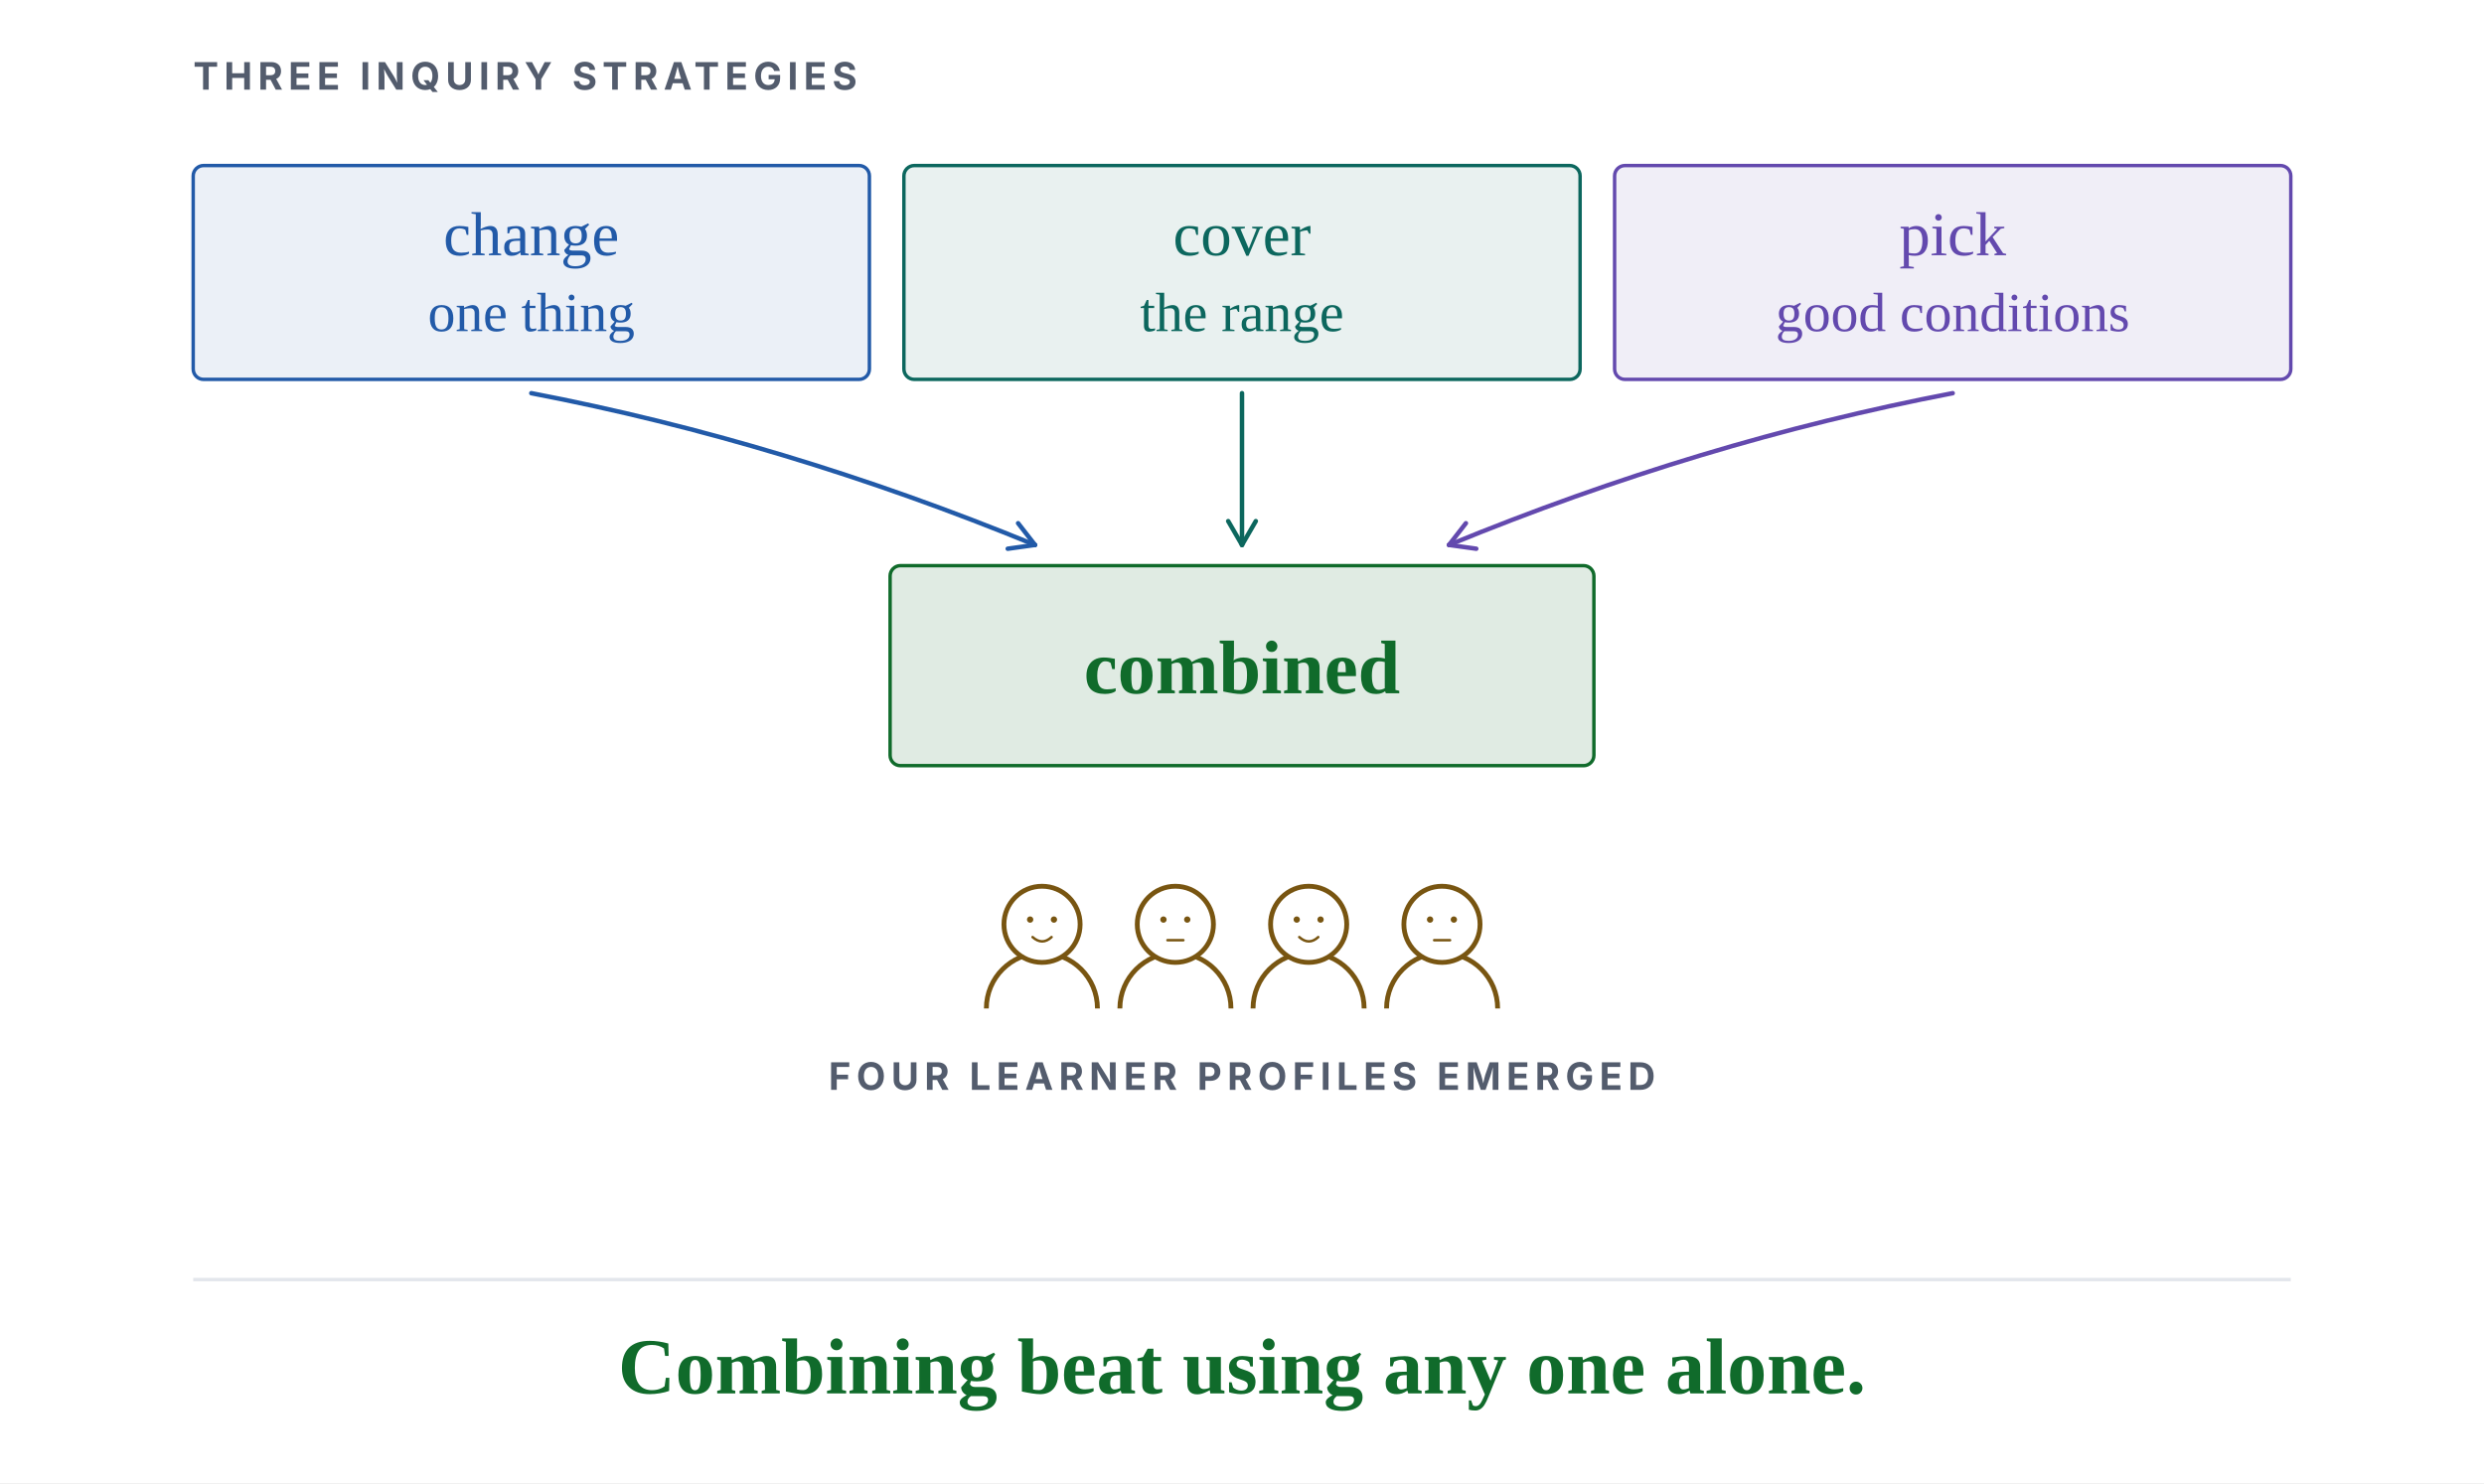
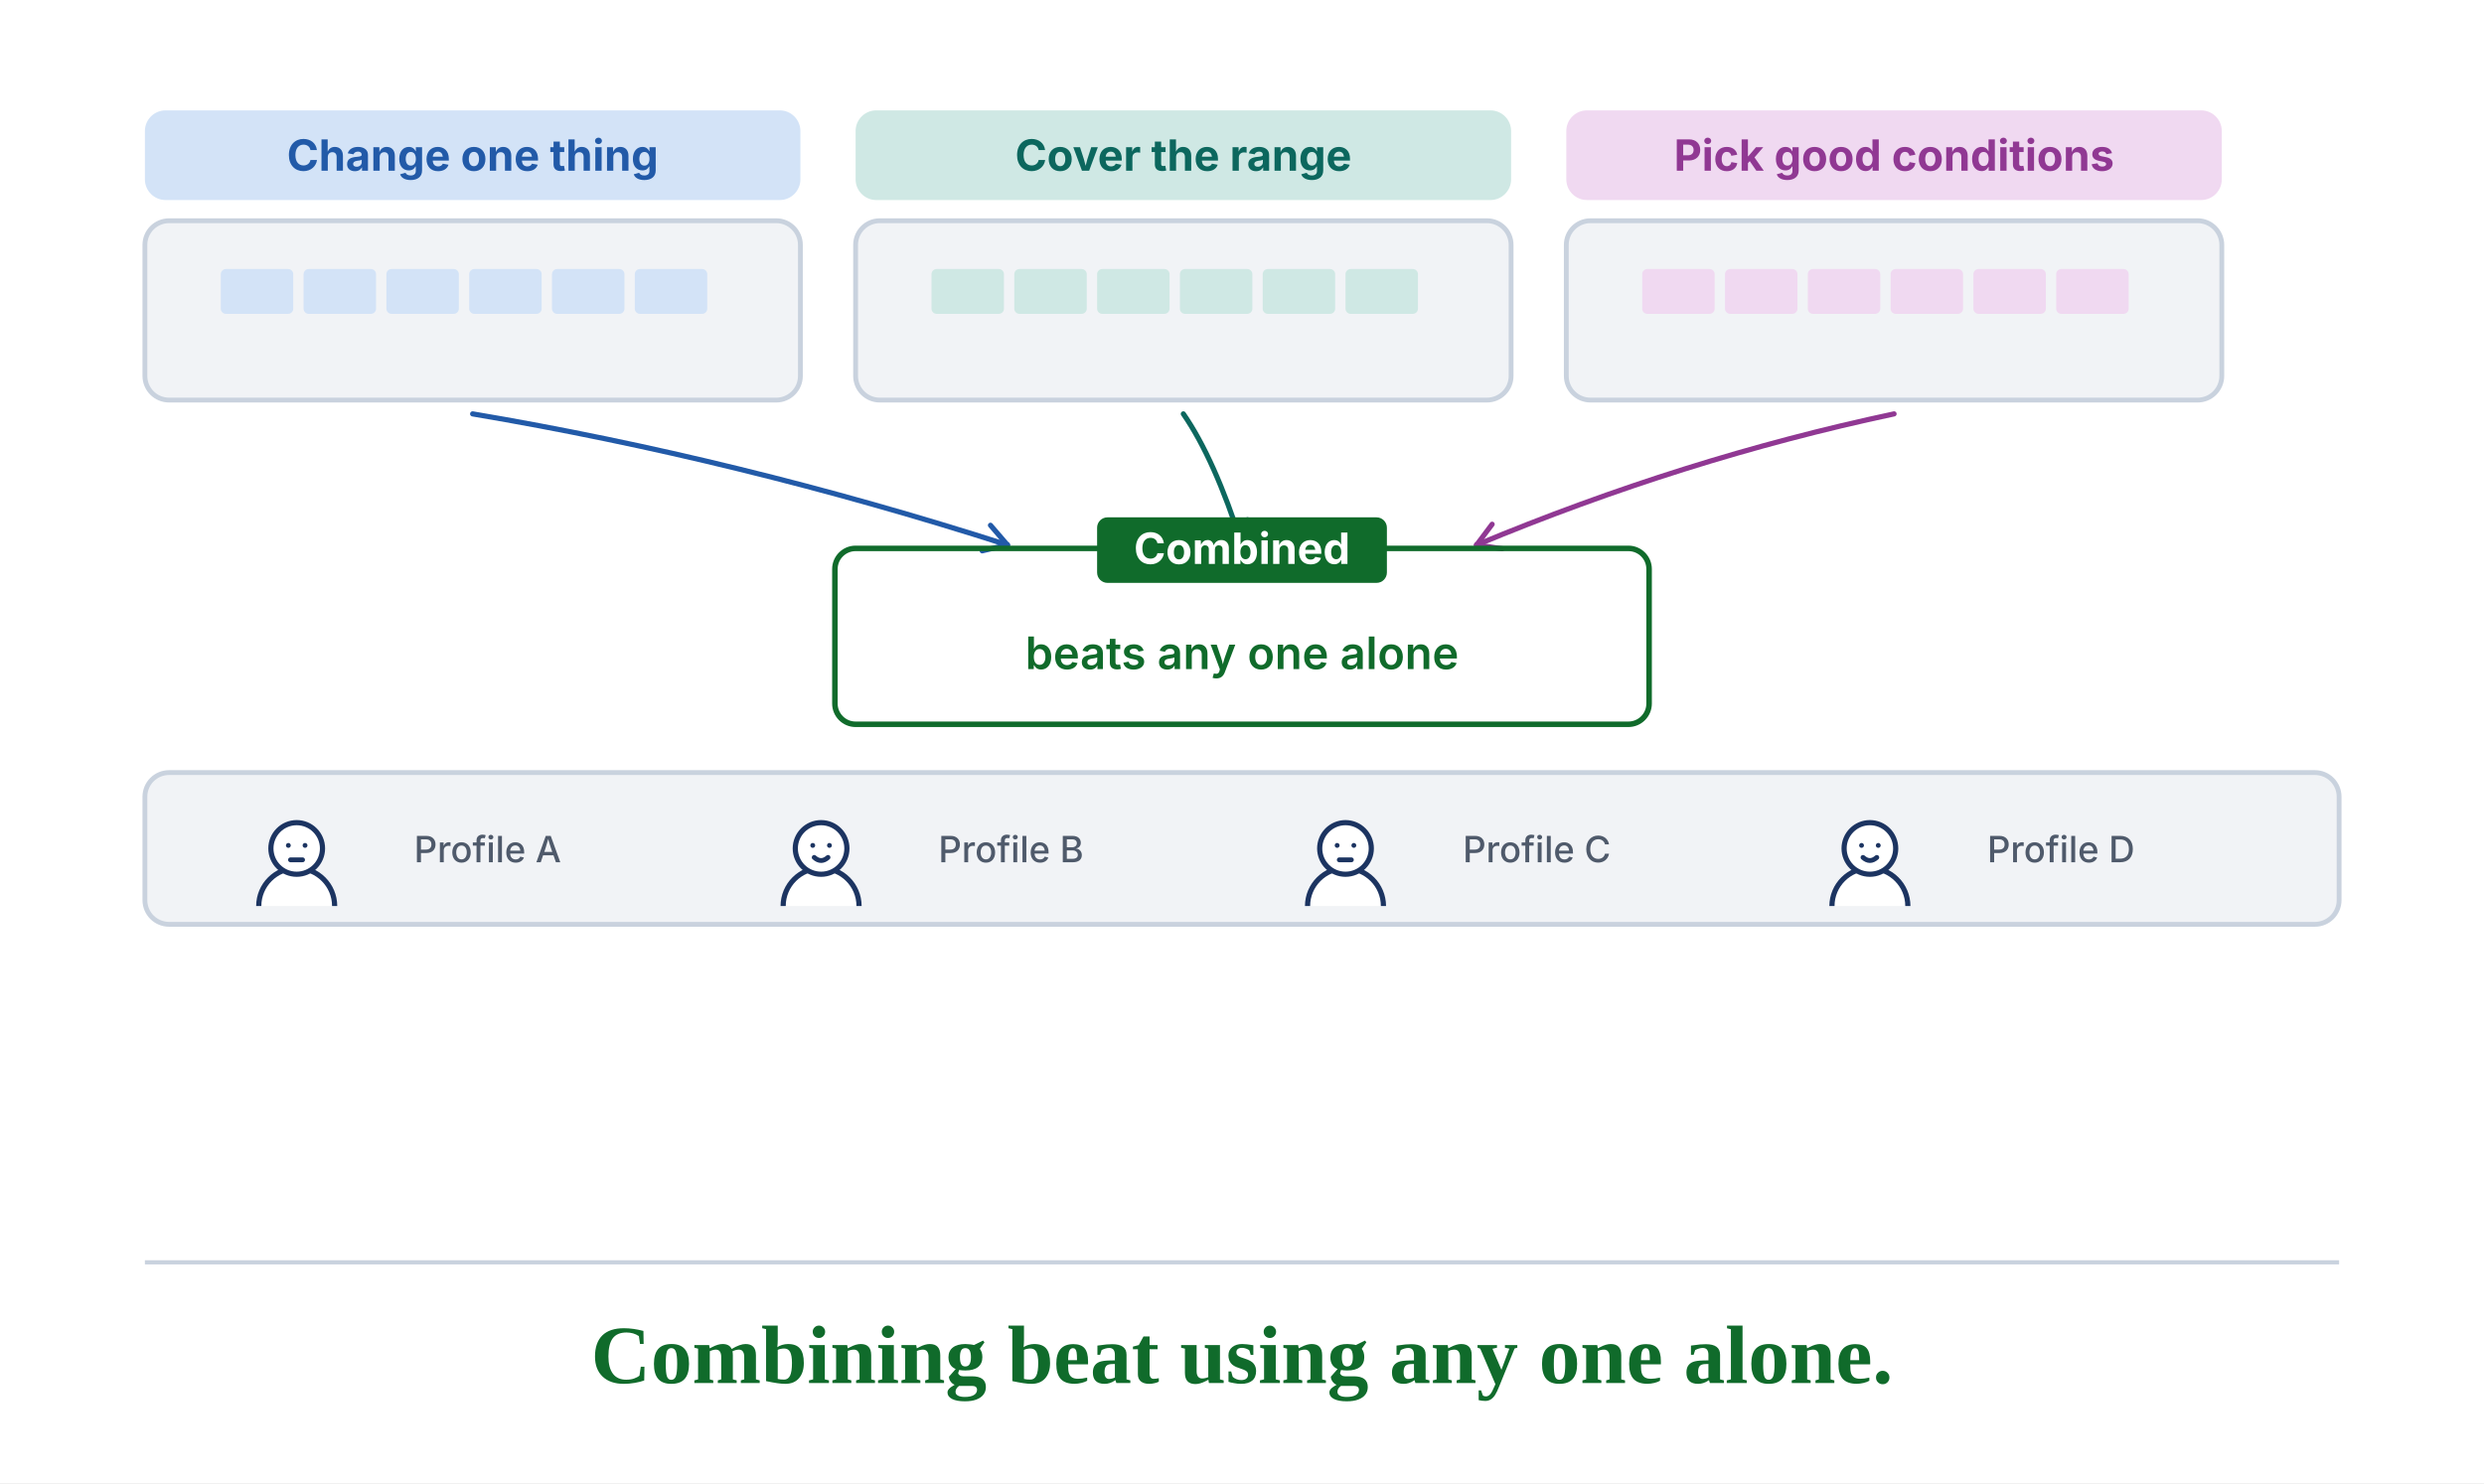
<svg xmlns="http://www.w3.org/2000/svg" class="wb" viewBox="0 0 720 430" role="img" aria-label="Four learner profiles emerged, and combining inquiry strategies supported conceptual learning better than using any one alone.">
  <rect width="720" height="430" fill="#ffffff" />
-   <text x="56" y="26" text-anchor="start" font-family="Inter,-apple-system,'Helvetica Neue',system-ui,sans-serif" font-size="11" font-weight="700" fill="#535c6d" letter-spacing="1.6">THREE INQUIRY STRATEGIES</text>
-   <rect x="56" y="48" width="196" height="62" rx="3" fill="#225aa8" fill-opacity="0.09" />
-   <rect x="56" y="48" width="196" height="62" rx="3" fill="none" stroke="#225aa8" stroke-width="1" />
-   <text x="154" y="74" text-anchor="middle" font-family="Fraunces,Georgia,'Times New Roman',serif" font-size="18" font-weight="500" fill="#225aa8">change</text>
-   <text x="154" y="96" text-anchor="middle" font-family="Fraunces,Georgia,'Times New Roman',serif" font-size="16" font-weight="500" fill="#225aa8">one thing</text>
-   <path d="M154 114 Q227 128 300 158" fill="none" stroke="#225aa8" stroke-width="1.3" stroke-linecap="round" stroke-linejoin="round" />
-   <path d="M300 158 l-7.9 1.1" fill="none" stroke="#225aa8" stroke-width="1.3" stroke-linecap="round" stroke-linejoin="round" />
-   <path d="M300 158 l-4.9 -6.3" fill="none" stroke="#225aa8" stroke-width="1.3" stroke-linecap="round" stroke-linejoin="round" />
-   <rect x="262" y="48" width="196" height="62" rx="3" fill="#0c675e" fill-opacity="0.09" />
-   <rect x="262" y="48" width="196" height="62" rx="3" fill="none" stroke="#0c675e" stroke-width="1" />
-   <text x="360" y="74" text-anchor="middle" font-family="Fraunces,Georgia,'Times New Roman',serif" font-size="18" font-weight="500" fill="#0c675e">cover</text>
-   <text x="360" y="96" text-anchor="middle" font-family="Fraunces,Georgia,'Times New Roman',serif" font-size="16" font-weight="500" fill="#0c675e">the range</text>
-   <path d="M360 114 Q360 128 360 158" fill="none" stroke="#0c675e" stroke-width="1.3" stroke-linecap="round" stroke-linejoin="round" />
-   <path d="M360 158 l-4.0 -6.9" fill="none" stroke="#0c675e" stroke-width="1.3" stroke-linecap="round" stroke-linejoin="round" />
-   <path d="M360 158 l4.0 -6.9" fill="none" stroke="#0c675e" stroke-width="1.3" stroke-linecap="round" stroke-linejoin="round" />
-   <rect x="468" y="48" width="196" height="62" rx="3" fill="#6349ae" fill-opacity="0.09" />
-   <rect x="468" y="48" width="196" height="62" rx="3" fill="none" stroke="#6349ae" stroke-width="1" />
-   <text x="566" y="74" text-anchor="middle" font-family="Fraunces,Georgia,'Times New Roman',serif" font-size="18" font-weight="500" fill="#6349ae">pick</text>
-   <text x="566" y="96" text-anchor="middle" font-family="Fraunces,Georgia,'Times New Roman',serif" font-size="16" font-weight="500" fill="#6349ae">good conditions</text>
-   <path d="M566 114 Q493 128 420 158" fill="none" stroke="#6349ae" stroke-width="1.3" stroke-linecap="round" stroke-linejoin="round" />
-   <path d="M420 158 l4.9 -6.3" fill="none" stroke="#6349ae" stroke-width="1.3" stroke-linecap="round" stroke-linejoin="round" />
-   <path d="M420 158 l7.9 1.1" fill="none" stroke="#6349ae" stroke-width="1.3" stroke-linecap="round" stroke-linejoin="round" />
-   <rect x="258" y="164" width="204" height="58" rx="3" fill="#106b2b" fill-opacity="0.13" />
-   <rect x="258" y="164" width="204" height="58" rx="3" fill="none" stroke="#106b2b" stroke-width="1" />
-   <text x="360" y="201" text-anchor="middle" font-family="Fraunces,Georgia,'Times New Roman',serif" font-size="22" font-weight="600" fill="#106b2b">combined</text>
-   <path d="M285.9 292.4 a16.1 16.1 0 0 1 32.2 0" fill="#ffffff" stroke="#785511" stroke-width="1.4" stroke-linecap="butt" stroke-linejoin="round" />
-   <circle cx="302.04" cy="268" r="11.04" fill="#ffffff" stroke="#785511" stroke-width="1.4" />
-   <circle cx="298.59" cy="266.62" r="0.92" fill="#785511" />
-   <circle cx="305.49" cy="266.62" r="0.92" fill="#785511" />
-   <path d="M299.3 271.7 q2.8 2.5 5.5 0" fill="none" stroke="#785511" stroke-width="0.736" stroke-linecap="round" stroke-linejoin="round" />
-   <path d="M324.6 292.4 a16.1 16.1 0 0 1 32.2 0" fill="#ffffff" stroke="#785511" stroke-width="1.4" stroke-linecap="butt" stroke-linejoin="round" />
-   <circle cx="340.68" cy="268" r="11.04" fill="#ffffff" stroke="#785511" stroke-width="1.4" />
-   <circle cx="337.23" cy="266.62" r="0.92" fill="#785511" />
-   <circle cx="344.13" cy="266.62" r="0.92" fill="#785511" />
-   <path d="M338.4 272.6 h4.6" fill="none" stroke="#785511" stroke-width="0.736" stroke-linecap="round" stroke-linejoin="round" />
-   <path d="M363.2 292.4 a16.1 16.1 0 0 1 32.2 0" fill="#ffffff" stroke="#785511" stroke-width="1.4" stroke-linecap="butt" stroke-linejoin="round" />
-   <circle cx="379.32" cy="268" r="11.04" fill="#ffffff" stroke="#785511" stroke-width="1.4" />
-   <circle cx="375.87" cy="266.62" r="0.92" fill="#785511" />
-   <circle cx="382.77" cy="266.62" r="0.92" fill="#785511" />
-   <path d="M376.6 271.7 q2.8 2.5 5.5 0" fill="none" stroke="#785511" stroke-width="0.736" stroke-linecap="round" stroke-linejoin="round" />
-   <path d="M401.9 292.4 a16.1 16.1 0 0 1 32.2 0" fill="#ffffff" stroke="#785511" stroke-width="1.4" stroke-linecap="butt" stroke-linejoin="round" />
-   <circle cx="417.96" cy="268" r="11.04" fill="#ffffff" stroke="#785511" stroke-width="1.4" />
-   <circle cx="414.51" cy="266.62" r="0.92" fill="#785511" />
-   <circle cx="421.41" cy="266.62" r="0.92" fill="#785511" />
-   <path d="M415.7 272.6 h4.6" fill="none" stroke="#785511" stroke-width="0.736" stroke-linecap="round" stroke-linejoin="round" />
-   <text x="360" y="316" text-anchor="middle" font-family="Inter,-apple-system,'Helvetica Neue',system-ui,sans-serif" font-size="11" font-weight="700" fill="#535c6d" letter-spacing="1.6">FOUR LEARNER PROFILES EMERGED</text>
-   <path d="M56 371 H664" fill="none" stroke="#e3e6ec" stroke-width="1" stroke-linecap="butt" stroke-linejoin="round" />
-   <text x="360.0" y="404" text-anchor="middle" font-family="Fraunces,Georgia,'Times New Roman',serif" font-size="23" font-weight="600" fill="#106b2b">Combining beat using any one alone.</text>
+   <g transform="translate(0 -40)">
+     <rect x="42" y="72" width="190" height="26" rx="6" fill="#d3e3f7" />
+     <text x="137.0" y="89.5" text-anchor="middle" font-family="Inter,-apple-system,'Helvetica Neue',system-ui,sans-serif" font-size="12.5" font-weight="700" fill="#225aa8">Change one thing</text>
+     <rect x="42" y="104" width="190" height="52" rx="7" fill="#f1f3f6" stroke="#c9d2de" stroke-width="1.4" />
+     <rect x="64" y="118" width="21" height="13" rx="1.5" fill="#d3e3f7" />
+     <rect x="88" y="118" width="21" height="13" rx="1.5" fill="#d3e3f7" />
+     <rect x="112" y="118" width="21" height="13" rx="1.5" fill="#d3e3f7" />
+     <rect x="136" y="118" width="21" height="13" rx="1.5" fill="#d3e3f7" />
+     <rect x="160" y="118" width="21" height="13" rx="1.5" fill="#d3e3f7" />
+     <rect x="184" y="118" width="21" height="13" rx="1.5" fill="#d3e3f7" />
+     <path d="M137.0 160 Q214 173 292 198" fill="none" stroke="#225aa8" stroke-width="1.5" stroke-linecap="round" stroke-linejoin="round" />
+     <path d="M292 198 l-7.3 1.7" fill="none" stroke="#225aa8" stroke-width="1.5" stroke-linecap="round" stroke-linejoin="round" />
+     <path d="M292 198 l-4.9 -5.7" fill="none" stroke="#225aa8" stroke-width="1.5" stroke-linecap="round" stroke-linejoin="round" />
+     <rect x="248" y="72" width="190" height="26" rx="6" fill="#cfe8e4" />
+     <text x="343.0" y="89.5" text-anchor="middle" font-family="Inter,-apple-system,'Helvetica Neue',system-ui,sans-serif" font-size="12.5" font-weight="700" fill="#0c675e">Cover the range</text>
+     <rect x="248" y="104" width="190" height="52" rx="7" fill="#f1f3f6" stroke="#c9d2de" stroke-width="1.4" />
+     <rect x="270" y="118" width="21" height="13" rx="1.5" fill="#cfe8e4" />
+     <rect x="294" y="118" width="21" height="13" rx="1.5" fill="#cfe8e4" />
+     <rect x="318" y="118" width="21" height="13" rx="1.5" fill="#cfe8e4" />
+     <rect x="342" y="118" width="21" height="13" rx="1.5" fill="#cfe8e4" />
+     <rect x="366" y="118" width="21" height="13" rx="1.5" fill="#cfe8e4" />
+     <rect x="390" y="118" width="21" height="13" rx="1.5" fill="#cfe8e4" />
+     <path d="M343.0 160 Q352 173 360 198" fill="none" stroke="#0c675e" stroke-width="1.5" stroke-linecap="round" stroke-linejoin="round" />
+     <path d="M360 198 l-5.7 -4.8" fill="none" stroke="#0c675e" stroke-width="1.5" stroke-linecap="round" stroke-linejoin="round" />
+     <path d="M360 198 l1.6 -7.3" fill="none" stroke="#0c675e" stroke-width="1.5" stroke-linecap="round" stroke-linejoin="round" />
+     <rect x="454" y="72" width="190" height="26" rx="6" fill="#f0d9f1" />
+     <text x="549.0" y="89.5" text-anchor="middle" font-family="Inter,-apple-system,'Helvetica Neue',system-ui,sans-serif" font-size="12.5" font-weight="700" fill="#903893">Pick good conditions</text>
+     <rect x="454" y="104" width="190" height="52" rx="7" fill="#f1f3f6" stroke="#c9d2de" stroke-width="1.4" />
+     <rect x="476" y="118" width="21" height="13" rx="1.5" fill="#f0d9f1" />
+     <rect x="500" y="118" width="21" height="13" rx="1.5" fill="#f0d9f1" />
+     <rect x="524" y="118" width="21" height="13" rx="1.5" fill="#f0d9f1" />
+     <rect x="548" y="118" width="21" height="13" rx="1.5" fill="#f0d9f1" />
+     <rect x="572" y="118" width="21" height="13" rx="1.5" fill="#f0d9f1" />
+     <rect x="596" y="118" width="21" height="13" rx="1.5" fill="#f0d9f1" />
+     <path d="M549.0 160 Q488 173 428 198" fill="none" stroke="#903893" stroke-width="1.5" stroke-linecap="round" stroke-linejoin="round" />
+     <path d="M428 198 l4.5 -6.0" fill="none" stroke="#903893" stroke-width="1.5" stroke-linecap="round" stroke-linejoin="round" />
+     <path d="M428 198 l7.4 1.1" fill="none" stroke="#903893" stroke-width="1.5" stroke-linecap="round" stroke-linejoin="round" />
+     <rect x="242.0" y="199" width="236" height="51" rx="6" fill="none" stroke="#106b2b" stroke-width="1.6" />
+     <rect x="318.0" y="190" width="84.0" height="19" rx="3" fill="#106b2b" />
+     <text x="360.0" y="203.5" text-anchor="middle" font-family="Inter,-apple-system,'Helvetica Neue',system-ui,sans-serif" font-size="12.5" font-weight="700" fill="#ffffff">Combined</text>
+     <text x="360.0" y="234" text-anchor="middle" font-family="Inter,-apple-system,'Helvetica Neue',system-ui,sans-serif" font-size="13" font-weight="600" fill="#106b2b">beats any one alone</text>
+     <rect x="42" y="264" width="636" height="44" rx="7" fill="#f1f3f6" stroke="#c9d2de" stroke-width="1.4" />
+     <path d="M75.0 302.7 a11.0 11.0 0 0 1 22.0 0" fill="#ffffff" stroke="#1c3461" stroke-width="1.5" stroke-linecap="butt" stroke-linejoin="round" />
+     <circle cx="86" cy="286" r="7.48" fill="#ffffff" stroke="#1c3461" stroke-width="1.5" />
+     <circle cx="83.58" cy="285.12" r="0.704" fill="#1c3461" />
+     <circle cx="88.42" cy="285.12" r="0.704" fill="#1c3461" />
+     <path d="M84.2 289.3 h3.5" fill="none" stroke="#1c3461" stroke-width="1.4" stroke-linecap="round" stroke-linejoin="round" />
+     <text x="120" y="290" text-anchor="start" font-family="Inter,-apple-system,'Helvetica Neue',system-ui,sans-serif" font-size="10.5" font-weight="500" fill="#4f5a6b">Profile A</text>
+     <path d="M227.0 302.7 a11.0 11.0 0 0 1 22.0 0" fill="#ffffff" stroke="#1c3461" stroke-width="1.5" stroke-linecap="butt" stroke-linejoin="round" />
+     <circle cx="238" cy="286" r="7.48" fill="#ffffff" stroke="#1c3461" stroke-width="1.5" />
+     <circle cx="235.58" cy="285.12" r="0.704" fill="#1c3461" />
+     <circle cx="240.42" cy="285.12" r="0.704" fill="#1c3461" />
+     <path d="M236.0 288.6 q2.0 1.8 4.0 0" fill="none" stroke="#1c3461" stroke-width="1.4" stroke-linecap="round" stroke-linejoin="round" />
+     <text x="272" y="290" text-anchor="start" font-family="Inter,-apple-system,'Helvetica Neue',system-ui,sans-serif" font-size="10.5" font-weight="500" fill="#4f5a6b">Profile B</text>
+     <path d="M379.0 302.7 a11.0 11.0 0 0 1 22.0 0" fill="#ffffff" stroke="#1c3461" stroke-width="1.5" stroke-linecap="butt" stroke-linejoin="round" />
+     <circle cx="390" cy="286" r="7.48" fill="#ffffff" stroke="#1c3461" stroke-width="1.5" />
+     <circle cx="387.58" cy="285.12" r="0.704" fill="#1c3461" />
+     <circle cx="392.42" cy="285.12" r="0.704" fill="#1c3461" />
+     <path d="M388.2 289.3 h3.5" fill="none" stroke="#1c3461" stroke-width="1.4" stroke-linecap="round" stroke-linejoin="round" />
+     <text x="424" y="290" text-anchor="start" font-family="Inter,-apple-system,'Helvetica Neue',system-ui,sans-serif" font-size="10.5" font-weight="500" fill="#4f5a6b">Profile C</text>
+     <path d="M531.0 302.7 a11.0 11.0 0 0 1 22.0 0" fill="#ffffff" stroke="#1c3461" stroke-width="1.5" stroke-linecap="butt" stroke-linejoin="round" />
+     <circle cx="542" cy="286" r="7.48" fill="#ffffff" stroke="#1c3461" stroke-width="1.5" />
+     <circle cx="539.58" cy="285.12" r="0.704" fill="#1c3461" />
+     <circle cx="544.42" cy="285.12" r="0.704" fill="#1c3461" />
+     <path d="M540.0 288.6 q2.0 1.8 4.0 0" fill="none" stroke="#1c3461" stroke-width="1.4" stroke-linecap="round" stroke-linejoin="round" />
+     <text x="576" y="290" text-anchor="start" font-family="Inter,-apple-system,'Helvetica Neue',system-ui,sans-serif" font-size="10.5" font-weight="500" fill="#4f5a6b">Profile D</text>
+   </g>
+   <path d="M42 366 H678" fill="none" stroke="#c9d2de" stroke-width="1.2" stroke-linecap="butt" stroke-linejoin="round" />
+   <text x="360.0" y="401" text-anchor="middle" font-family="Fraunces,Georgia,'Times New Roman',serif" font-size="24" font-weight="600" fill="#106b2b">Combining beat using any one alone.</text>
</svg>
